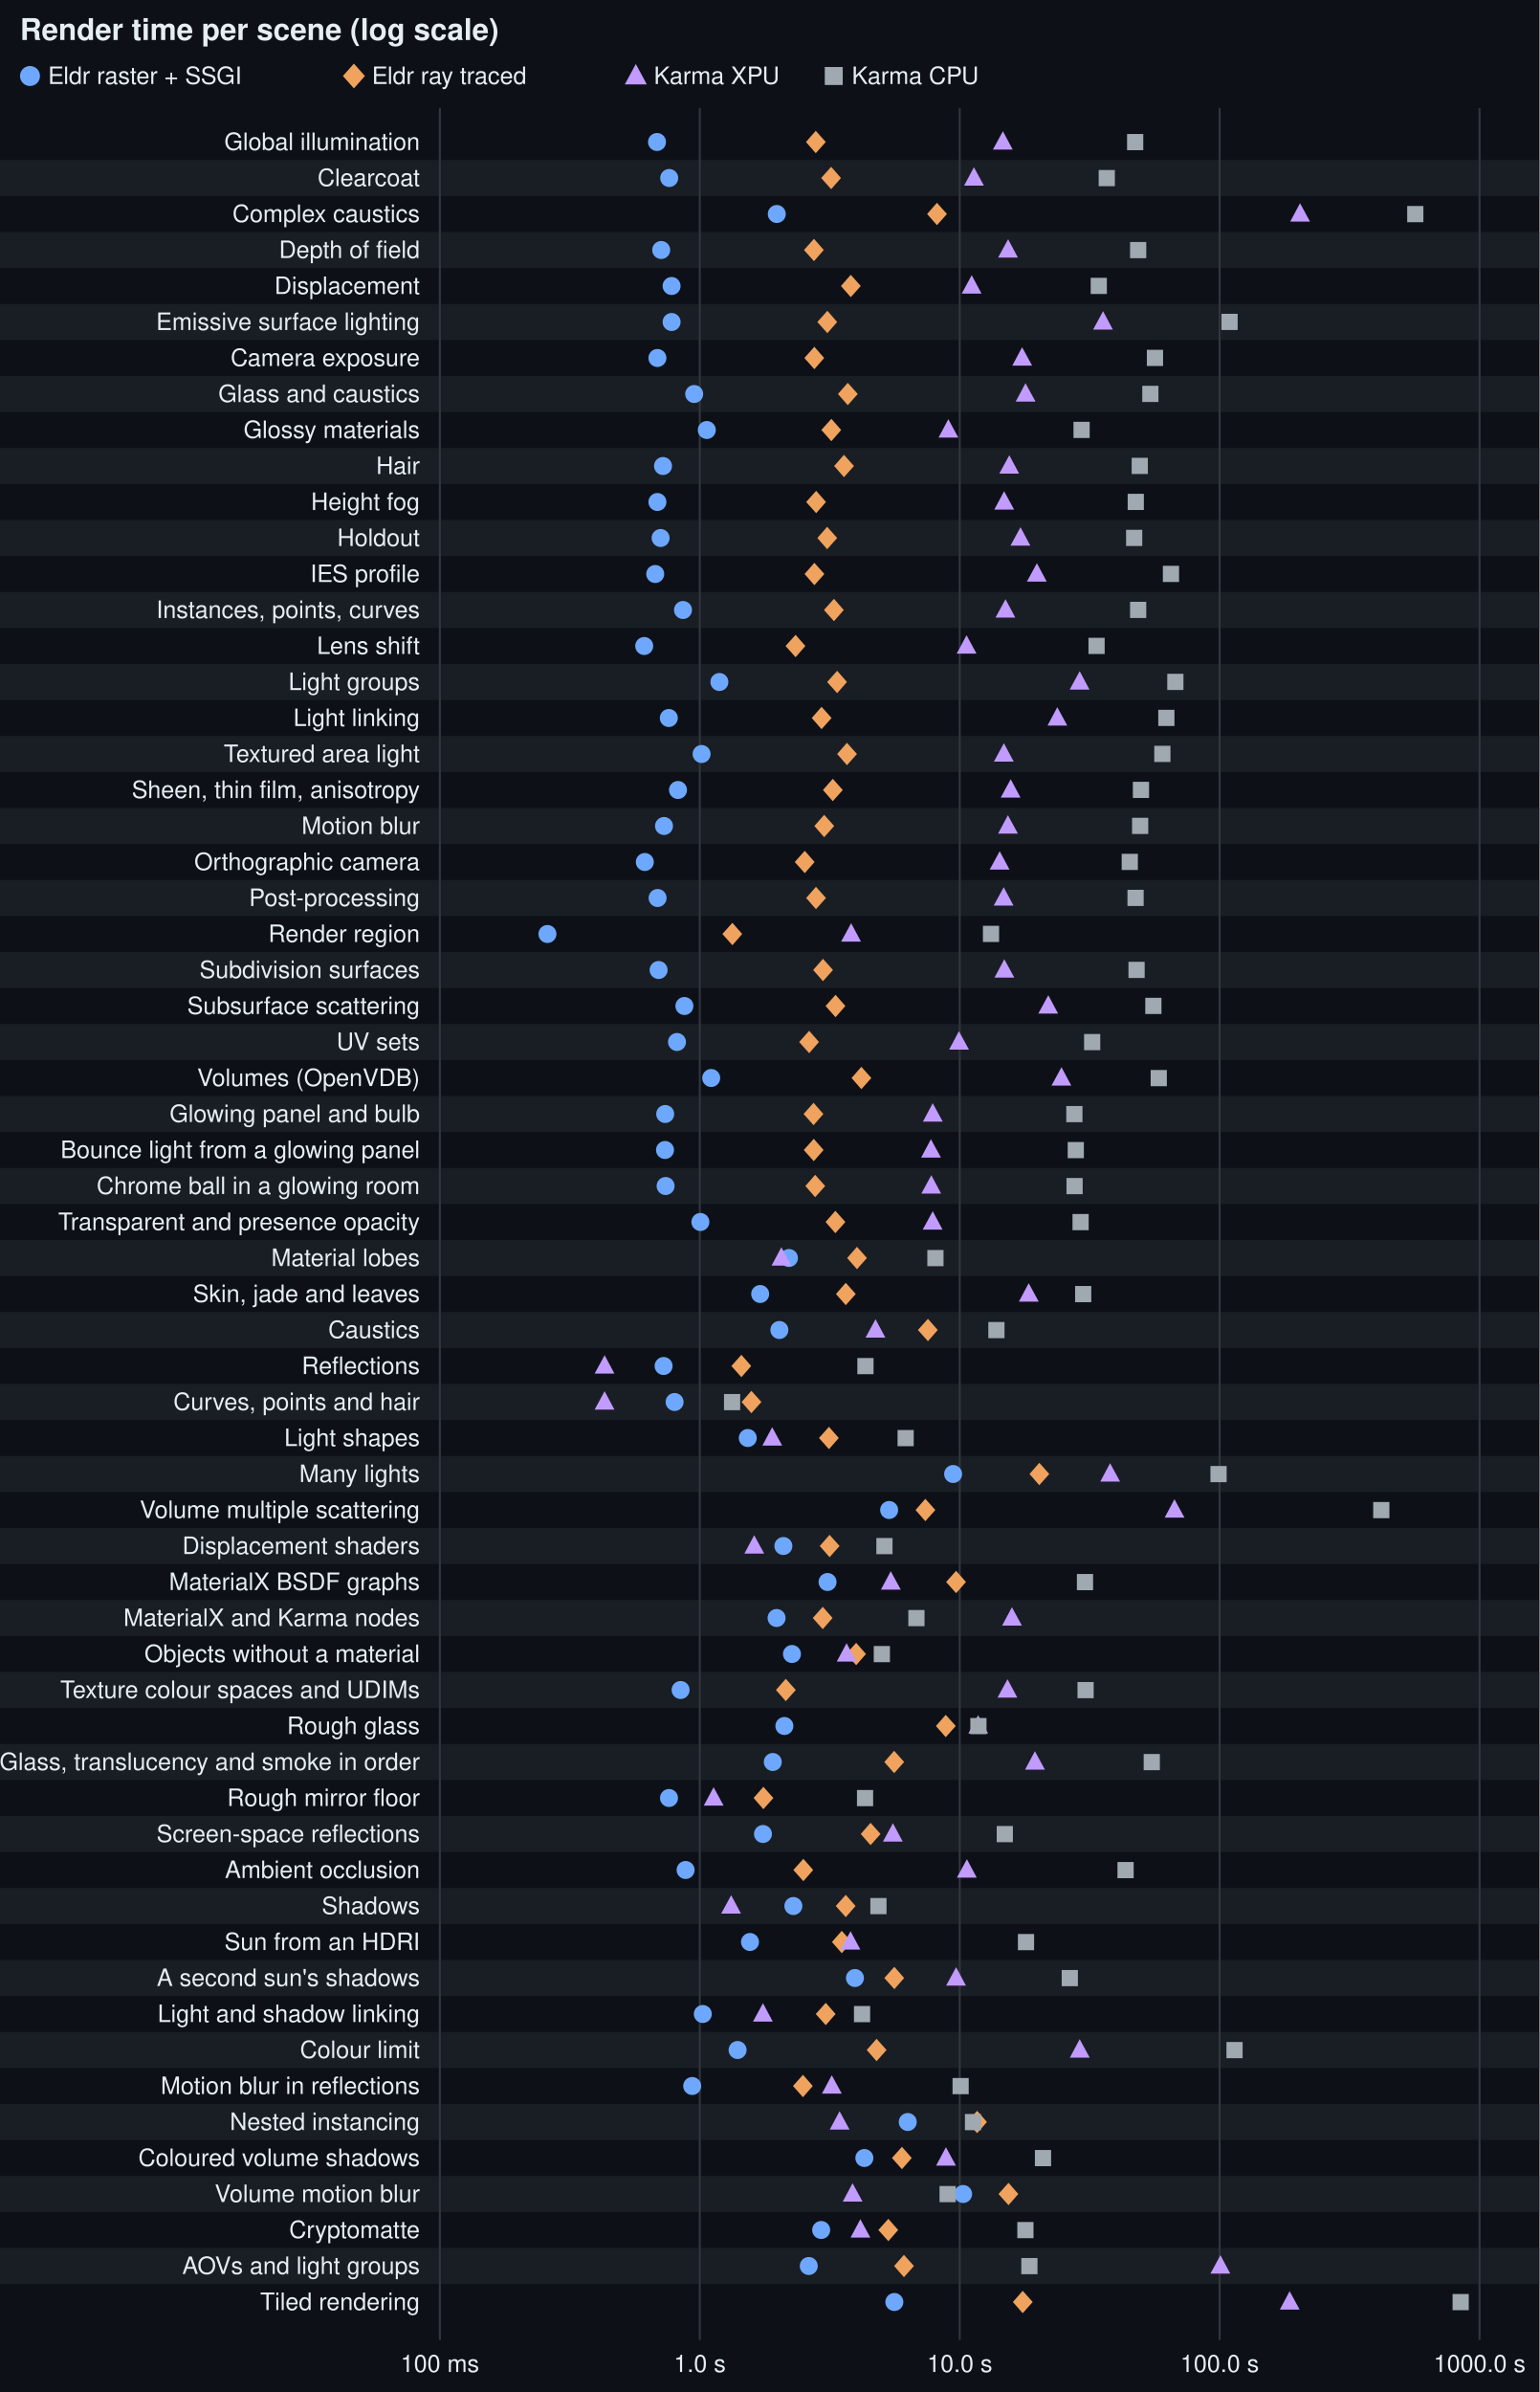
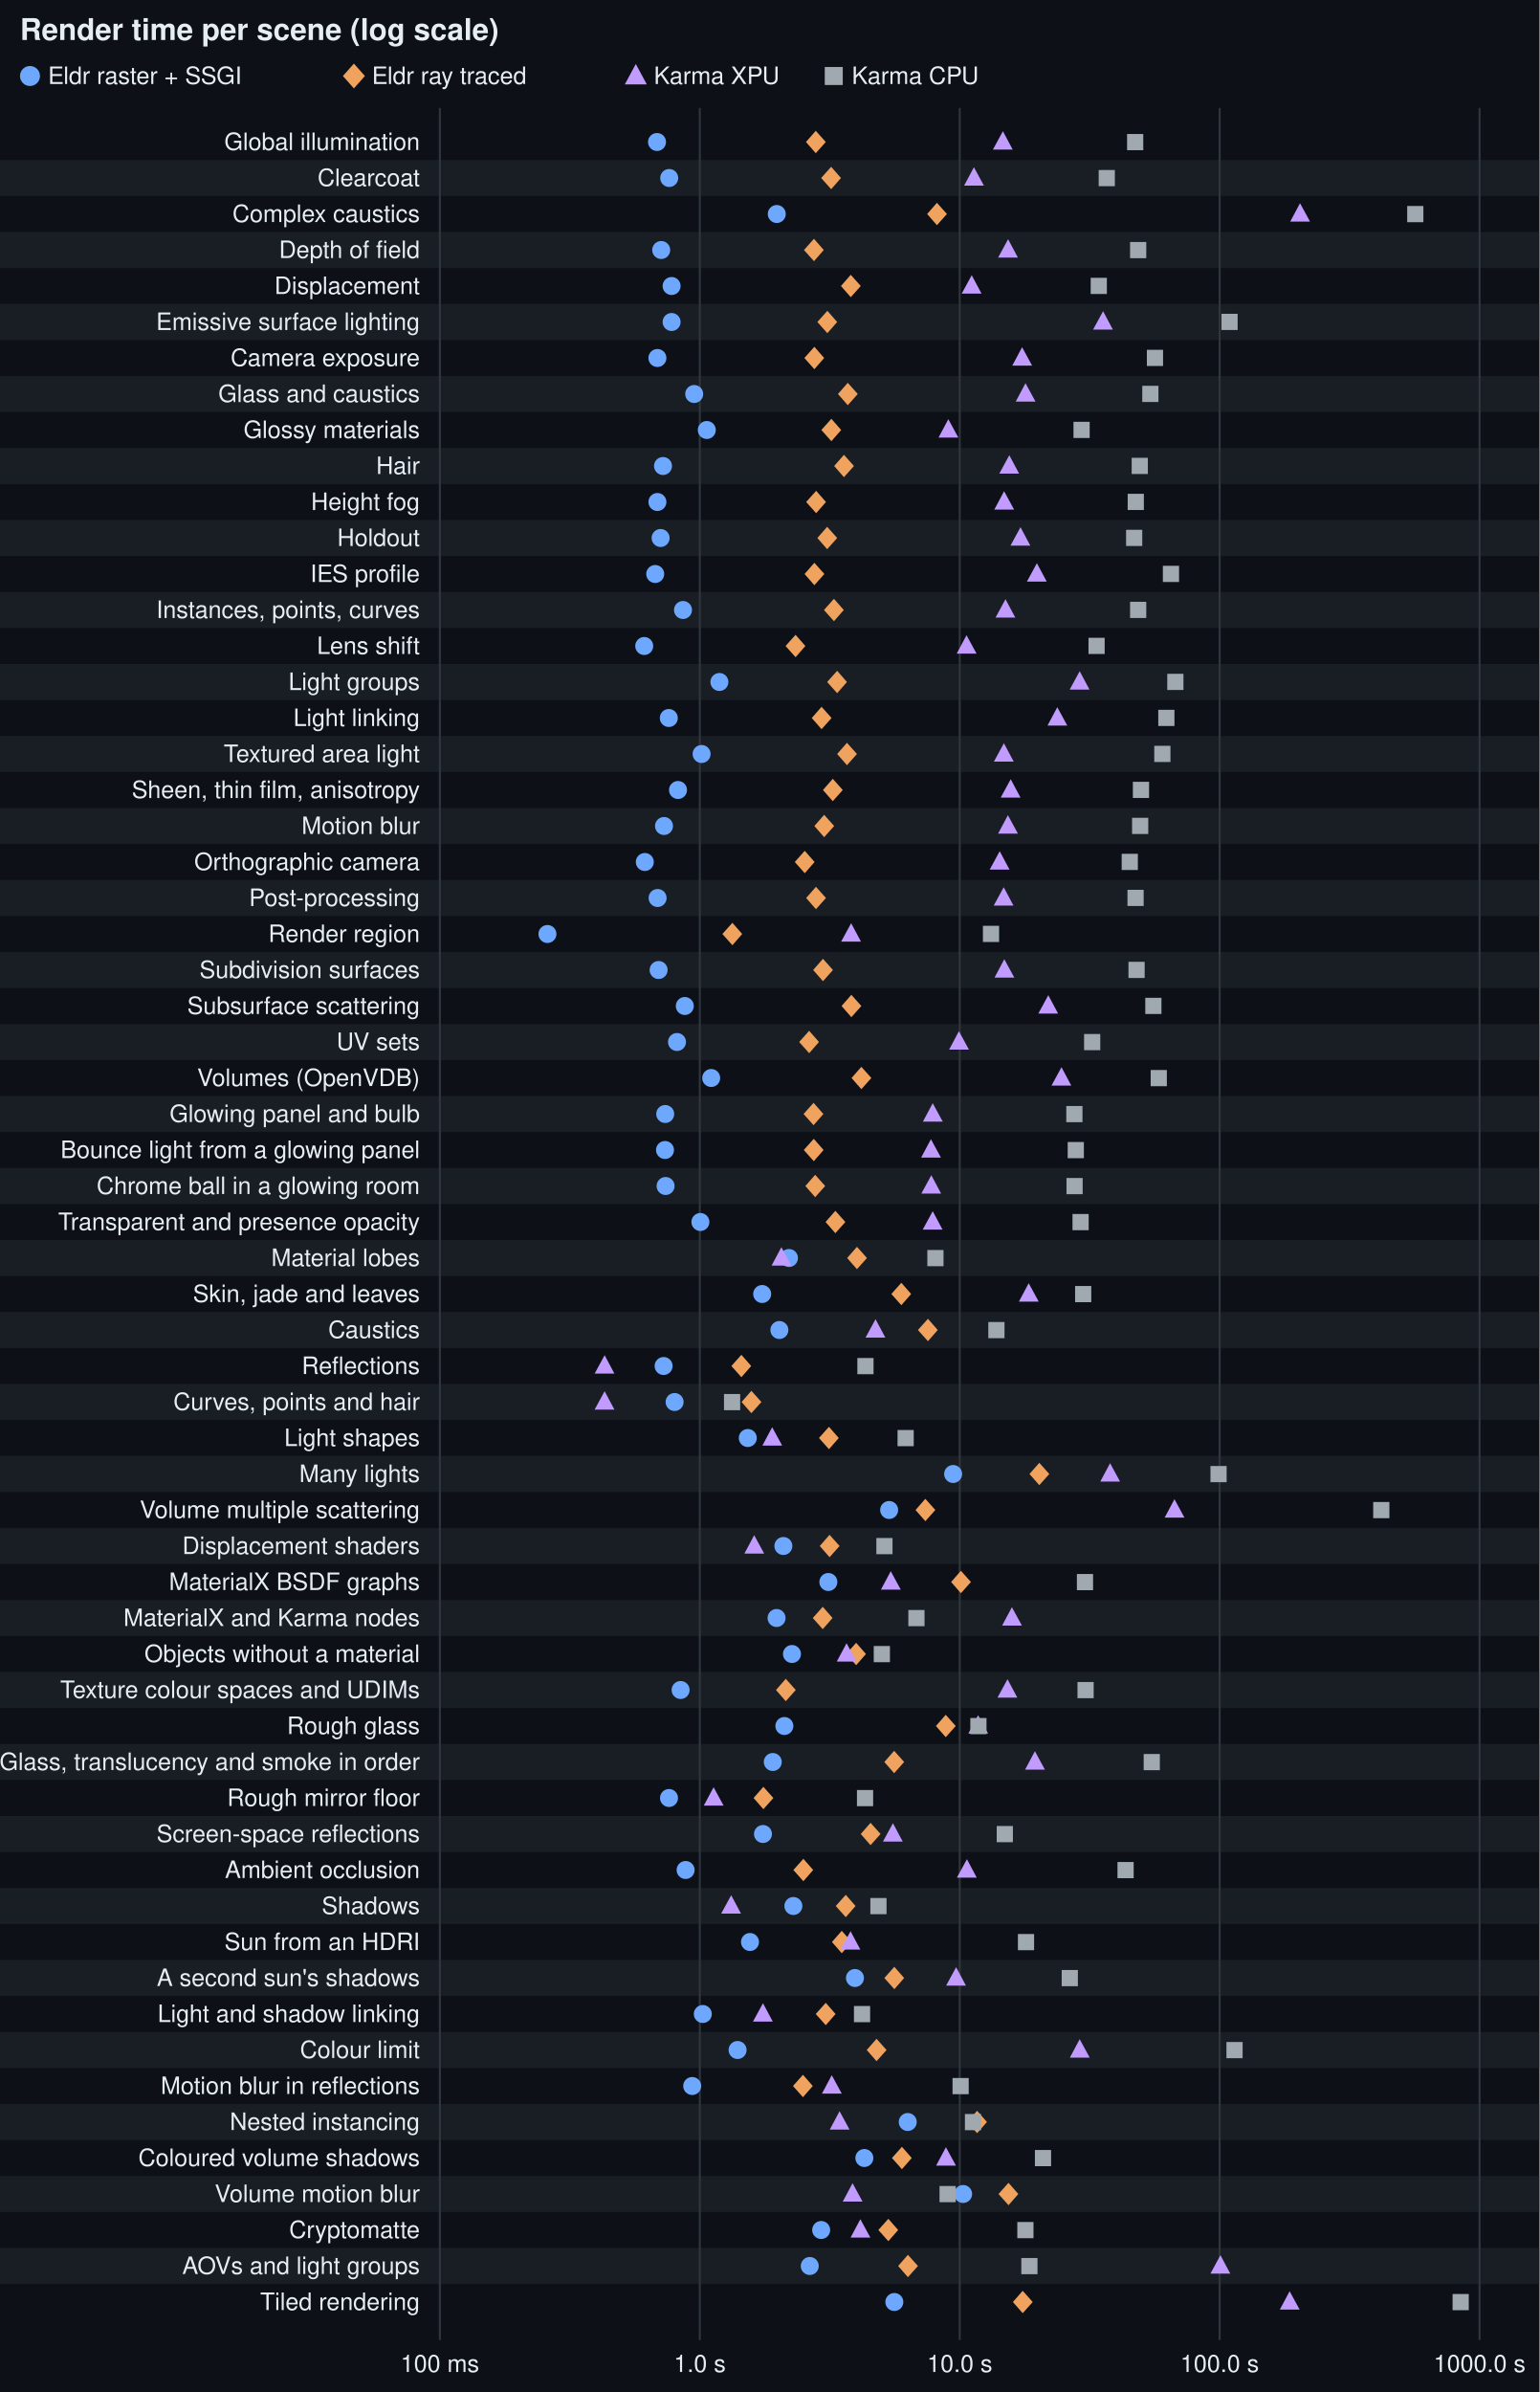
<svg xmlns="http://www.w3.org/2000/svg" width="770" height="1196" viewBox="0 0 770 1196" font-family="-apple-system,Segoe UI,Helvetica,Arial,sans-serif" font-size="12">
  <rect width="100%" height="100%" fill="#0d1117" />
  <text x="10" y="20" font-size="15" font-weight="600" fill="#e6edf3">Render time per scene (log scale)</text>
  <circle cx="15.0" cy="38.0" r="5.0" fill="#6ea8fe" />
  <text x="24" y="42" fill="#e6edf3">Eldr raster + SSGI</text>
  <polygon points="177.0,31.8 182.5,38.0 177.0,44.2 171.5,38.0" fill="#f0a35e" />
  <text x="186" y="42" fill="#e6edf3">Eldr ray traced</text>
  <polygon points="318.0,32.0 323.5,42.2 312.5,42.2" fill="#c29bff" />
  <text x="327" y="42" fill="#e6edf3">Karma XPU</text>
  <rect x="412.5" y="33.5" width="9.0" height="9.0" fill="#a0a8b0" />
  <text x="426" y="42" fill="#e6edf3">Karma CPU</text>
  <line x1="220.0" y1="54" x2="220.0" y2="1170" stroke="#30363d" />
  <text x="220.0" y="1186" text-anchor="middle" fill="#e6edf3">100 ms</text>
  <line x1="350.0" y1="54" x2="350.0" y2="1170" stroke="#30363d" />
  <text x="350.0" y="1186" text-anchor="middle" fill="#e6edf3">1.0 s</text>
  <line x1="480.0" y1="54" x2="480.0" y2="1170" stroke="#30363d" />
  <text x="480.0" y="1186" text-anchor="middle" fill="#e6edf3">10.0 s</text>
  <line x1="610.0" y1="54" x2="610.0" y2="1170" stroke="#30363d" />
  <text x="610.0" y="1186" text-anchor="middle" fill="#e6edf3">100.0 s</text>
  <line x1="740.0" y1="54" x2="740.0" y2="1170" stroke="#30363d" />
  <text x="740.0" y="1186" text-anchor="middle" fill="#e6edf3">1000.0 s</text>
  <text x="210" y="71.0" text-anchor="end" dominant-baseline="middle" fill="#e6edf3">Global illumination</text>
  <g>
    <circle cx="328.6" cy="71.0" r="4.5" fill="#6ea8fe" />
  </g>
  <g>
    <polygon points="408.0,65.4 413.0,71.0 408.0,76.6 403.1,71.0" fill="#f0a35e" />
  </g>
  <g>
    <polygon points="501.6,65.6 506.5,74.8 496.6,74.8" fill="#c29bff" />
  </g>
  <g>
    <rect x="563.7" y="67.0" width="8.1" height="8.1" fill="#a0a8b0" />
  </g>
  <rect x="0" y="80.0" width="770" height="18" fill="#30363d" opacity="0.35" />
  <text x="210" y="89.0" text-anchor="end" dominant-baseline="middle" fill="#e6edf3">Clearcoat</text>
  <g>
    <circle cx="334.7" cy="89.0" r="4.5" fill="#6ea8fe" />
  </g>
  <g>
    <polygon points="415.7,83.4 420.6,89.0 415.7,94.6 410.7,89.0" fill="#f0a35e" />
  </g>
  <g>
    <polygon points="487.1,83.6 492.1,92.8 482.2,92.8" fill="#c29bff" />
  </g>
  <g>
    <rect x="549.5" y="85.0" width="8.1" height="8.1" fill="#a0a8b0" />
  </g>
  <text x="210" y="107.0" text-anchor="end" dominant-baseline="middle" fill="#e6edf3">Complex caustics</text>
  <g>
    <circle cx="388.5" cy="107.0" r="4.5" fill="#6ea8fe" />
  </g>
  <g>
    <polygon points="468.6,101.4 473.6,107.0 468.6,112.6 463.7,107.0" fill="#f0a35e" />
  </g>
  <g>
    <polygon points="650.2,101.6 655.2,110.8 645.3,110.8" fill="#c29bff" />
  </g>
  <g>
    <rect x="703.8" y="103.0" width="8.1" height="8.1" fill="#a0a8b0" />
  </g>
  <rect x="0" y="116.0" width="770" height="18" fill="#30363d" opacity="0.35" />
  <text x="210" y="125.0" text-anchor="end" dominant-baseline="middle" fill="#e6edf3">Depth of field</text>
  <g>
    <circle cx="330.7" cy="125.0" r="4.5" fill="#6ea8fe" />
  </g>
  <g>
    <polygon points="407.1,119.4 412.0,125.0 407.1,130.6 402.1,125.0" fill="#f0a35e" />
  </g>
  <g>
    <polygon points="504.2,119.6 509.1,128.8 499.2,128.8" fill="#c29bff" />
  </g>
  <g>
    <rect x="565.2" y="121.0" width="8.1" height="8.1" fill="#a0a8b0" />
  </g>
  <text x="210" y="143.0" text-anchor="end" dominant-baseline="middle" fill="#e6edf3">Displacement</text>
  <g>
    <circle cx="335.9" cy="143.0" r="4.5" fill="#6ea8fe" />
  </g>
  <g>
    <polygon points="425.5,137.4 430.5,143.0 425.5,148.6 420.6,143.0" fill="#f0a35e" />
  </g>
  <g>
    <polygon points="486.0,137.6 490.9,146.8 481.0,146.8" fill="#c29bff" />
  </g>
  <g>
    <rect x="545.5" y="138.9" width="8.1" height="8.1" fill="#a0a8b0" />
  </g>
  <rect x="0" y="152.0" width="770" height="18" fill="#30363d" opacity="0.35" />
  <text x="210" y="161.0" text-anchor="end" dominant-baseline="middle" fill="#e6edf3">Emissive surface lighting</text>
  <g>
    <circle cx="335.9" cy="161.0" r="4.5" fill="#6ea8fe" />
  </g>
  <g>
    <polygon points="413.8,155.4 418.7,161.0 413.8,166.6 408.8,161.0" fill="#f0a35e" />
  </g>
  <g>
    <polygon points="551.7,155.6 556.6,164.8 546.7,164.8" fill="#c29bff" />
  </g>
  <g>
    <rect x="610.9" y="156.9" width="8.1" height="8.1" fill="#a0a8b0" />
  </g>
  <text x="210" y="179.0" text-anchor="end" dominant-baseline="middle" fill="#e6edf3">Camera exposure</text>
  <g>
    <circle cx="328.8" cy="179.0" r="4.5" fill="#6ea8fe" />
  </g>
  <g>
    <polygon points="407.3,173.4 412.2,179.0 407.3,184.6 402.3,179.0" fill="#f0a35e" />
  </g>
  <g>
    <polygon points="511.2,173.6 516.2,182.8 506.3,182.8" fill="#c29bff" />
  </g>
  <g>
    <rect x="573.6" y="174.9" width="8.1" height="8.1" fill="#a0a8b0" />
  </g>
  <rect x="0" y="188.0" width="770" height="18" fill="#30363d" opacity="0.35" />
  <text x="210" y="197.0" text-anchor="end" dominant-baseline="middle" fill="#e6edf3">Glass and caustics</text>
  <g>
    <circle cx="347.2" cy="197.0" r="4.5" fill="#6ea8fe" />
  </g>
  <g>
    <polygon points="424.0,191.4 429.0,197.0 424.0,202.6 419.1,197.0" fill="#f0a35e" />
  </g>
  <g>
    <polygon points="512.9,191.6 517.9,200.8 508.0,200.8" fill="#c29bff" />
  </g>
  <g>
    <rect x="571.3" y="192.9" width="8.1" height="8.1" fill="#a0a8b0" />
  </g>
  <text x="210" y="215.0" text-anchor="end" dominant-baseline="middle" fill="#e6edf3">Glossy materials</text>
  <g>
    <circle cx="353.5" cy="215.0" r="4.5" fill="#6ea8fe" />
  </g>
  <g>
    <polygon points="415.8,209.4 420.7,215.0 415.8,220.6 410.8,215.0" fill="#f0a35e" />
  </g>
  <g>
    <polygon points="474.3,209.6 479.3,218.8 469.4,218.8" fill="#c29bff" />
  </g>
  <g>
    <rect x="536.9" y="210.9" width="8.1" height="8.1" fill="#a0a8b0" />
  </g>
  <rect x="0" y="224.0" width="770" height="18" fill="#30363d" opacity="0.35" />
  <text x="210" y="233.0" text-anchor="end" dominant-baseline="middle" fill="#e6edf3">Hair</text>
  <g>
    <circle cx="331.6" cy="233.0" r="4.5" fill="#6ea8fe" />
  </g>
  <g>
    <polygon points="422.1,227.4 427.1,233.0 422.1,238.6 417.2,233.0" fill="#f0a35e" />
  </g>
  <g>
    <polygon points="504.8,227.6 509.7,236.8 499.8,236.8" fill="#c29bff" />
  </g>
  <g>
    <rect x="566.0" y="228.9" width="8.1" height="8.1" fill="#a0a8b0" />
  </g>
  <text x="210" y="251.0" text-anchor="end" dominant-baseline="middle" fill="#e6edf3">Height fog</text>
  <g>
    <circle cx="328.8" cy="251.0" r="4.5" fill="#6ea8fe" />
  </g>
  <g>
    <polygon points="408.2,245.4 413.1,251.0 408.2,256.6 403.2,251.0" fill="#f0a35e" />
  </g>
  <g>
    <polygon points="502.2,245.6 507.2,254.8 497.3,254.8" fill="#c29bff" />
  </g>
  <g>
    <rect x="564.0" y="246.9" width="8.1" height="8.1" fill="#a0a8b0" />
  </g>
  <rect x="0" y="260.0" width="770" height="18" fill="#30363d" opacity="0.35" />
  <text x="210" y="269.0" text-anchor="end" dominant-baseline="middle" fill="#e6edf3">Holdout</text>
  <g>
    <circle cx="330.4" cy="269.0" r="4.5" fill="#6ea8fe" />
  </g>
  <g>
    <polygon points="413.7,263.4 418.7,269.0 413.7,274.6 408.8,269.0" fill="#f0a35e" />
  </g>
  <g>
    <polygon points="510.4,263.6 515.3,272.8 505.4,272.8" fill="#c29bff" />
  </g>
  <g>
    <rect x="563.2" y="264.9" width="8.1" height="8.1" fill="#a0a8b0" />
  </g>
  <text x="210" y="287.0" text-anchor="end" dominant-baseline="middle" fill="#e6edf3">IES profile</text>
  <g>
    <circle cx="327.7" cy="287.0" r="4.5" fill="#6ea8fe" />
  </g>
  <g>
    <polygon points="407.3,281.4 412.3,287.0 407.3,292.6 402.4,287.0" fill="#f0a35e" />
  </g>
  <g>
    <polygon points="518.6,281.6 523.5,290.8 513.6,290.8" fill="#c29bff" />
  </g>
  <g>
    <rect x="581.6" y="282.9" width="8.1" height="8.1" fill="#a0a8b0" />
  </g>
  <rect x="0" y="296.0" width="770" height="18" fill="#30363d" opacity="0.35" />
  <text x="210" y="305.0" text-anchor="end" dominant-baseline="middle" fill="#e6edf3">Instances, points, curves</text>
  <g>
    <circle cx="341.6" cy="305.0" r="4.5" fill="#6ea8fe" />
  </g>
  <g>
    <polygon points="417.1,299.4 422.0,305.0 417.1,310.6 412.1,305.0" fill="#f0a35e" />
  </g>
  <g>
    <polygon points="502.9,299.6 507.8,308.8 497.9,308.8" fill="#c29bff" />
  </g>
  <g>
    <rect x="565.2" y="300.9" width="8.1" height="8.1" fill="#a0a8b0" />
  </g>
  <text x="210" y="323.0" text-anchor="end" dominant-baseline="middle" fill="#e6edf3">Lens shift</text>
  <g>
    <circle cx="322.2" cy="323.0" r="4.5" fill="#6ea8fe" />
  </g>
  <g>
    <polygon points="397.9,317.4 402.8,323.0 397.9,328.6 392.9,323.0" fill="#f0a35e" />
  </g>
  <g>
    <polygon points="483.4,317.6 488.4,326.8 478.5,326.8" fill="#c29bff" />
  </g>
  <g>
    <rect x="544.4" y="318.9" width="8.1" height="8.1" fill="#a0a8b0" />
  </g>
  <rect x="0" y="332.0" width="770" height="18" fill="#30363d" opacity="0.35" />
  <text x="210" y="341.0" text-anchor="end" dominant-baseline="middle" fill="#e6edf3">Light groups</text>
  <g>
    <circle cx="359.8" cy="341.0" r="4.5" fill="#6ea8fe" />
  </g>
  <g>
    <polygon points="418.7,335.4 423.6,341.0 418.7,346.6 413.7,341.0" fill="#f0a35e" />
  </g>
  <g>
    <polygon points="540.0,335.6 544.9,344.8 535.0,344.8" fill="#c29bff" />
  </g>
  <g>
    <rect x="583.8" y="336.9" width="8.1" height="8.1" fill="#a0a8b0" />
  </g>
  <text x="210" y="359.0" text-anchor="end" dominant-baseline="middle" fill="#e6edf3">Light linking</text>
  <g>
    <circle cx="334.5" cy="359.0" r="4.5" fill="#6ea8fe" />
  </g>
  <g>
    <polygon points="410.9,353.4 415.9,359.0 410.9,364.6 406.0,359.0" fill="#f0a35e" />
  </g>
  <g>
    <polygon points="528.8,353.6 533.8,362.8 523.9,362.8" fill="#c29bff" />
  </g>
  <g>
    <rect x="579.3" y="354.9" width="8.1" height="8.1" fill="#a0a8b0" />
  </g>
  <rect x="0" y="368.0" width="770" height="18" fill="#30363d" opacity="0.35" />
  <text x="210" y="377.0" text-anchor="end" dominant-baseline="middle" fill="#e6edf3">Textured area light</text>
  <g>
    <circle cx="350.9" cy="377.0" r="4.5" fill="#6ea8fe" />
  </g>
  <g>
    <polygon points="423.6,371.4 428.6,377.0 423.6,382.6 418.7,377.0" fill="#f0a35e" />
  </g>
  <g>
    <polygon points="502.1,371.6 507.0,380.8 497.1,380.8" fill="#c29bff" />
  </g>
  <g>
    <rect x="577.3" y="372.9" width="8.1" height="8.1" fill="#a0a8b0" />
  </g>
  <text x="210" y="395.0" text-anchor="end" dominant-baseline="middle" fill="#e6edf3">Sheen, thin film, anisotropy</text>
  <g>
    <circle cx="339.1" cy="395.0" r="4.5" fill="#6ea8fe" />
  </g>
  <g>
    <polygon points="416.5,389.4 421.5,395.0 416.5,400.6 411.6,395.0" fill="#f0a35e" />
  </g>
  <g>
    <polygon points="505.5,389.6 510.4,398.8 500.5,398.8" fill="#c29bff" />
  </g>
  <g>
    <rect x="566.6" y="390.9" width="8.1" height="8.1" fill="#a0a8b0" />
  </g>
  <rect x="0" y="404.0" width="770" height="18" fill="#30363d" opacity="0.35" />
  <text x="210" y="413.0" text-anchor="end" dominant-baseline="middle" fill="#e6edf3">Motion blur</text>
  <g>
    <circle cx="332.1" cy="413.0" r="4.5" fill="#6ea8fe" />
  </g>
  <g>
    <polygon points="412.2,407.4 417.2,413.0 412.2,418.6 407.3,413.0" fill="#f0a35e" />
  </g>
  <g>
    <polygon points="504.1,407.6 509.1,416.8 499.2,416.8" fill="#c29bff" />
  </g>
  <g>
    <rect x="566.2" y="408.9" width="8.1" height="8.1" fill="#a0a8b0" />
  </g>
  <text x="210" y="431.0" text-anchor="end" dominant-baseline="middle" fill="#e6edf3">Orthographic camera</text>
  <g>
    <circle cx="322.5" cy="431.0" r="4.5" fill="#6ea8fe" />
  </g>
  <g>
    <polygon points="402.5,425.4 407.4,431.0 402.5,436.6 397.5,431.0" fill="#f0a35e" />
  </g>
  <g>
    <polygon points="500.0,425.6 504.9,434.8 495.0,434.8" fill="#c29bff" />
  </g>
  <g>
    <rect x="561.0" y="426.9" width="8.1" height="8.1" fill="#a0a8b0" />
  </g>
  <rect x="0" y="440.0" width="770" height="18" fill="#30363d" opacity="0.35" />
  <text x="210" y="449.0" text-anchor="end" dominant-baseline="middle" fill="#e6edf3">Post-processing</text>
  <g>
    <circle cx="328.9" cy="449.0" r="4.5" fill="#6ea8fe" />
  </g>
  <g>
    <polygon points="408.1,443.4 413.1,449.0 408.1,454.6 403.2,449.0" fill="#f0a35e" />
  </g>
  <g>
    <polygon points="502.0,443.6 506.9,452.8 497.0,452.8" fill="#c29bff" />
  </g>
  <g>
    <rect x="563.9" y="444.9" width="8.1" height="8.1" fill="#a0a8b0" />
  </g>
  <text x="210" y="467.0" text-anchor="end" dominant-baseline="middle" fill="#e6edf3">Render region</text>
  <g>
    <circle cx="273.8" cy="467.0" r="4.5" fill="#6ea8fe" />
  </g>
  <g>
    <polygon points="366.3,461.4 371.2,467.0 366.3,472.6 361.3,467.0" fill="#f0a35e" />
  </g>
  <g>
    <polygon points="425.7,461.6 430.6,470.8 420.7,470.8" fill="#c29bff" />
  </g>
  <g>
    <rect x="491.6" y="462.9" width="8.1" height="8.1" fill="#a0a8b0" />
  </g>
  <rect x="0" y="476.0" width="770" height="18" fill="#30363d" opacity="0.35" />
  <text x="210" y="485.0" text-anchor="end" dominant-baseline="middle" fill="#e6edf3">Subdivision surfaces</text>
  <g>
    <circle cx="329.4" cy="485.0" r="4.5" fill="#6ea8fe" />
  </g>
  <g>
    <polygon points="411.6,479.4 416.6,485.0 411.6,490.6 406.7,485.0" fill="#f0a35e" />
  </g>
  <g>
    <polygon points="502.3,479.6 507.3,488.8 497.4,488.8" fill="#c29bff" />
  </g>
  <g>
    <rect x="564.4" y="480.9" width="8.1" height="8.1" fill="#a0a8b0" />
  </g>
  <text x="210" y="503.0" text-anchor="end" dominant-baseline="middle" fill="#e6edf3">Subsurface scattering</text>
  <g>
-     <circle cx="342.3" cy="503.0" r="4.5" fill="#6ea8fe" />
-   </g>
-   <g>
-     <polygon points="417.9,497.4 422.8,503.0 417.9,508.6 412.9,503.0" fill="#f0a35e" />
+     <circle cx="342.5" cy="503.0" r="4.5" fill="#6ea8fe" />
+   </g>
+   <g>
+     <polygon points="425.8,497.4 430.8,503.0 425.8,508.6 420.9,503.0" fill="#f0a35e" />
  </g>
  <g>
    <polygon points="524.3,497.6 529.2,506.8 519.3,506.8" fill="#c29bff" />
  </g>
  <g>
    <rect x="572.8" y="498.9" width="8.1" height="8.1" fill="#a0a8b0" />
  </g>
  <rect x="0" y="512.0" width="770" height="18" fill="#30363d" opacity="0.35" />
  <text x="210" y="521.0" text-anchor="end" dominant-baseline="middle" fill="#e6edf3">UV sets</text>
  <g>
    <circle cx="338.6" cy="521.0" r="4.5" fill="#6ea8fe" />
  </g>
  <g>
    <polygon points="404.7,515.4 409.6,521.0 404.7,526.6 399.7,521.0" fill="#f0a35e" />
  </g>
  <g>
    <polygon points="479.6,515.6 484.6,524.8 474.7,524.8" fill="#c29bff" />
  </g>
  <g>
    <rect x="542.2" y="517.0" width="8.1" height="8.1" fill="#a0a8b0" />
  </g>
  <text x="210" y="539.0" text-anchor="end" dominant-baseline="middle" fill="#e6edf3">Volumes (OpenVDB)</text>
  <g>
    <circle cx="355.7" cy="539.0" r="4.5" fill="#6ea8fe" />
  </g>
  <g>
    <polygon points="430.8,533.4 435.8,539.0 430.8,544.6 425.9,539.0" fill="#f0a35e" />
  </g>
  <g>
    <polygon points="530.9,533.6 535.8,542.8 525.9,542.8" fill="#c29bff" />
  </g>
  <g>
    <rect x="575.5" y="535.0" width="8.1" height="8.1" fill="#a0a8b0" />
  </g>
  <rect x="0" y="548.0" width="770" height="18" fill="#30363d" opacity="0.35" />
  <text x="210" y="557.0" text-anchor="end" dominant-baseline="middle" fill="#e6edf3">Glowing panel and bulb</text>
  <g>
    <circle cx="332.7" cy="557.0" r="4.5" fill="#6ea8fe" />
  </g>
  <g>
    <polygon points="406.9,551.4 411.8,557.0 406.9,562.6 401.9,557.0" fill="#f0a35e" />
  </g>
  <g>
    <polygon points="466.5,551.6 471.5,560.8 461.6,560.8" fill="#c29bff" />
  </g>
  <g>
    <rect x="533.3" y="553.0" width="8.1" height="8.1" fill="#a0a8b0" />
  </g>
  <text x="210" y="575.0" text-anchor="end" dominant-baseline="middle" fill="#e6edf3">Bounce light from a glowing panel</text>
  <g>
    <circle cx="332.6" cy="575.0" r="4.5" fill="#6ea8fe" />
  </g>
  <g>
    <polygon points="407.0,569.4 411.9,575.0 407.0,580.6 402.0,575.0" fill="#f0a35e" />
  </g>
  <g>
    <polygon points="465.6,569.6 470.6,578.8 460.7,578.8" fill="#c29bff" />
  </g>
  <g>
    <rect x="534.0" y="571.0" width="8.1" height="8.1" fill="#a0a8b0" />
  </g>
  <rect x="0" y="584.0" width="770" height="18" fill="#30363d" opacity="0.35" />
  <text x="210" y="593.0" text-anchor="end" dominant-baseline="middle" fill="#e6edf3">Chrome ball in a glowing room</text>
  <g>
    <circle cx="332.9" cy="593.0" r="4.5" fill="#6ea8fe" />
  </g>
  <g>
    <polygon points="407.7,587.4 412.7,593.0 407.7,598.6 402.8,593.0" fill="#f0a35e" />
  </g>
  <g>
    <polygon points="465.8,587.6 470.7,596.8 460.8,596.8" fill="#c29bff" />
  </g>
  <g>
    <rect x="533.4" y="589.0" width="8.1" height="8.1" fill="#a0a8b0" />
  </g>
  <text x="210" y="611.0" text-anchor="end" dominant-baseline="middle" fill="#e6edf3">Transparent and presence opacity</text>
  <g>
    <circle cx="350.3" cy="611.0" r="4.5" fill="#6ea8fe" />
  </g>
  <g>
    <polygon points="417.8,605.4 422.8,611.0 417.8,616.6 412.9,611.0" fill="#f0a35e" />
  </g>
  <g>
    <polygon points="466.5,605.6 471.4,614.8 461.5,614.8" fill="#c29bff" />
  </g>
  <g>
    <rect x="536.4" y="607.0" width="8.1" height="8.1" fill="#a0a8b0" />
  </g>
  <rect x="0" y="620.0" width="770" height="18" fill="#30363d" opacity="0.35" />
  <text x="210" y="629.0" text-anchor="end" dominant-baseline="middle" fill="#e6edf3">Material lobes</text>
  <g>
    <circle cx="394.6" cy="629.0" r="4.5" fill="#6ea8fe" />
  </g>
  <g>
    <polygon points="428.6,623.4 433.6,629.0 428.6,634.6 423.7,629.0" fill="#f0a35e" />
  </g>
  <g>
    <polygon points="390.8,623.6 395.8,632.8 385.9,632.8" fill="#c29bff" />
  </g>
  <g>
    <rect x="463.8" y="625.0" width="8.1" height="8.1" fill="#a0a8b0" />
  </g>
  <text x="210" y="647.0" text-anchor="end" dominant-baseline="middle" fill="#e6edf3">Skin, jade and leaves</text>
  <g>
-     <circle cx="380.2" cy="647.0" r="4.5" fill="#6ea8fe" />
-   </g>
-   <g>
-     <polygon points="423.0,641.4 428.0,647.0 423.0,652.6 418.1,647.0" fill="#f0a35e" />
+     <circle cx="381.2" cy="647.0" r="4.5" fill="#6ea8fe" />
+   </g>
+   <g>
+     <polygon points="450.8,641.4 455.7,647.0 450.8,652.6 445.8,647.0" fill="#f0a35e" />
  </g>
  <g>
    <polygon points="514.5,641.6 519.5,650.8 509.6,650.8" fill="#c29bff" />
  </g>
  <g>
    <rect x="537.7" y="643.0" width="8.1" height="8.1" fill="#a0a8b0" />
  </g>
  <rect x="0" y="656.0" width="770" height="18" fill="#30363d" opacity="0.35" />
  <text x="210" y="665.0" text-anchor="end" dominant-baseline="middle" fill="#e6edf3">Caustics</text>
  <g>
    <circle cx="389.8" cy="665.0" r="4.5" fill="#6ea8fe" />
  </g>
  <g>
    <polygon points="464.1,659.4 469.0,665.0 464.1,670.6 459.1,665.0" fill="#f0a35e" />
  </g>
  <g>
    <polygon points="437.9,659.6 442.8,668.8 432.9,668.8" fill="#c29bff" />
  </g>
  <g>
    <rect x="494.3" y="661.0" width="8.1" height="8.1" fill="#a0a8b0" />
  </g>
  <text x="210" y="683.0" text-anchor="end" dominant-baseline="middle" fill="#e6edf3">Reflections</text>
  <g>
    <circle cx="331.9" cy="683.0" r="4.5" fill="#6ea8fe" />
  </g>
  <g>
    <polygon points="370.8,677.4 375.7,683.0 370.8,688.6 365.8,683.0" fill="#f0a35e" />
  </g>
  <g>
    <polygon points="302.4,677.6 307.3,686.8 297.4,686.8" fill="#c29bff" />
  </g>
  <g>
    <rect x="428.8" y="679.0" width="8.1" height="8.1" fill="#a0a8b0" />
  </g>
  <rect x="0" y="692.0" width="770" height="18" fill="#30363d" opacity="0.35" />
  <text x="210" y="701.0" text-anchor="end" dominant-baseline="middle" fill="#e6edf3">Curves, points and hair</text>
  <g>
    <circle cx="337.4" cy="701.0" r="4.5" fill="#6ea8fe" />
  </g>
  <g>
    <polygon points="375.8,695.4 380.8,701.0 375.8,706.6 370.9,701.0" fill="#f0a35e" />
  </g>
  <g>
    <polygon points="302.4,695.6 307.3,704.8 297.4,704.8" fill="#c29bff" />
  </g>
  <g>
    <rect x="362.1" y="697.0" width="8.1" height="8.1" fill="#a0a8b0" />
  </g>
  <text x="210" y="719.0" text-anchor="end" dominant-baseline="middle" fill="#e6edf3">Light shapes</text>
  <g>
    <circle cx="374.0" cy="719.0" r="4.5" fill="#6ea8fe" />
  </g>
  <g>
    <polygon points="414.6,713.4 419.5,719.0 414.6,724.6 409.6,719.0" fill="#f0a35e" />
  </g>
  <g>
    <polygon points="386.2,713.6 391.2,722.8 381.3,722.8" fill="#c29bff" />
  </g>
  <g>
    <rect x="448.9" y="715.0" width="8.1" height="8.1" fill="#a0a8b0" />
  </g>
  <rect x="0" y="728.0" width="770" height="18" fill="#30363d" opacity="0.35" />
  <text x="210" y="737.0" text-anchor="end" dominant-baseline="middle" fill="#e6edf3">Many lights</text>
  <g>
    <circle cx="476.7" cy="737.0" r="4.5" fill="#6ea8fe" />
  </g>
  <g>
    <polygon points="519.8,731.4 524.8,737.0 519.8,742.6 514.9,737.0" fill="#f0a35e" />
  </g>
  <g>
    <polygon points="555.2,731.6 560.2,740.8 550.3,740.8" fill="#c29bff" />
  </g>
  <g>
    <rect x="605.4" y="733.0" width="8.1" height="8.1" fill="#a0a8b0" />
  </g>
  <text x="210" y="755.0" text-anchor="end" dominant-baseline="middle" fill="#e6edf3">Volume multiple scattering</text>
  <g>
    <circle cx="444.7" cy="755.0" r="4.5" fill="#6ea8fe" />
  </g>
  <g>
    <polygon points="462.8,749.4 467.8,755.0 462.8,760.6 457.9,755.0" fill="#f0a35e" />
  </g>
  <g>
    <polygon points="587.4,749.6 592.4,758.8 582.5,758.8" fill="#c29bff" />
  </g>
  <g>
    <rect x="686.8" y="751.0" width="8.1" height="8.1" fill="#a0a8b0" />
  </g>
  <rect x="0" y="764.0" width="770" height="18" fill="#30363d" opacity="0.35" />
  <text x="210" y="773.0" text-anchor="end" dominant-baseline="middle" fill="#e6edf3">Displacement shaders</text>
  <g>
    <circle cx="391.8" cy="773.0" r="4.5" fill="#6ea8fe" />
  </g>
  <g>
    <polygon points="414.9,767.4 419.9,773.0 414.9,778.6 410.0,773.0" fill="#f0a35e" />
  </g>
  <g>
    <polygon points="377.2,767.6 382.2,776.8 372.3,776.8" fill="#c29bff" />
  </g>
  <g>
    <rect x="438.3" y="769.0" width="8.1" height="8.1" fill="#a0a8b0" />
  </g>
  <text x="210" y="791.0" text-anchor="end" dominant-baseline="middle" fill="#e6edf3">MaterialX BSDF graphs</text>
  <g>
-     <circle cx="413.9" cy="791.0" r="4.5" fill="#6ea8fe" />
-   </g>
-   <g>
-     <polygon points="478.2,785.4 483.1,791.0 478.2,796.6 473.2,791.0" fill="#f0a35e" />
+     <circle cx="414.3" cy="791.0" r="4.5" fill="#6ea8fe" />
+   </g>
+   <g>
+     <polygon points="480.6,785.4 485.6,791.0 480.6,796.6 475.7,791.0" fill="#f0a35e" />
  </g>
  <g>
    <polygon points="445.5,785.6 450.5,794.8 440.6,794.8" fill="#c29bff" />
  </g>
  <g>
    <rect x="538.6" y="787.0" width="8.1" height="8.1" fill="#a0a8b0" />
  </g>
  <rect x="0" y="800.0" width="770" height="18" fill="#30363d" opacity="0.35" />
  <text x="210" y="809.0" text-anchor="end" dominant-baseline="middle" fill="#e6edf3">MaterialX and Karma nodes</text>
  <g>
    <circle cx="388.4" cy="809.0" r="4.5" fill="#6ea8fe" />
  </g>
  <g>
    <polygon points="411.5,803.4 416.4,809.0 411.5,814.6 406.5,809.0" fill="#f0a35e" />
  </g>
  <g>
    <polygon points="506.1,803.6 511.1,812.8 501.2,812.8" fill="#c29bff" />
  </g>
  <g>
    <rect x="454.3" y="805.0" width="8.1" height="8.1" fill="#a0a8b0" />
  </g>
  <text x="210" y="827.0" text-anchor="end" dominant-baseline="middle" fill="#e6edf3">Objects without a material</text>
  <g>
    <circle cx="396.1" cy="827.0" r="4.5" fill="#6ea8fe" />
  </g>
  <g>
    <polygon points="428.2,821.4 433.1,827.0 428.2,832.6 423.2,827.0" fill="#f0a35e" />
  </g>
  <g>
    <polygon points="423.4,821.6 428.4,830.8 418.5,830.8" fill="#c29bff" />
  </g>
  <g>
    <rect x="437.0" y="823.0" width="8.1" height="8.1" fill="#a0a8b0" />
  </g>
  <rect x="0" y="836.0" width="770" height="18" fill="#30363d" opacity="0.35" />
  <text x="210" y="845.0" text-anchor="end" dominant-baseline="middle" fill="#e6edf3">Texture colour spaces and UDIMs</text>
  <g>
    <circle cx="340.4" cy="845.0" r="4.5" fill="#6ea8fe" />
  </g>
  <g>
    <polygon points="393.0,839.4 398.0,845.0 393.0,850.6 388.1,845.0" fill="#f0a35e" />
  </g>
  <g>
    <polygon points="503.9,839.6 508.8,848.8 498.9,848.8" fill="#c29bff" />
  </g>
  <g>
    <rect x="538.9" y="841.0" width="8.1" height="8.1" fill="#a0a8b0" />
  </g>
  <text x="210" y="863.0" text-anchor="end" dominant-baseline="middle" fill="#e6edf3">Rough glass</text>
  <g>
    <circle cx="392.3" cy="863.0" r="4.5" fill="#6ea8fe" />
  </g>
  <g>
    <polygon points="473.0,857.4 478.0,863.0 473.0,868.6 468.1,863.0" fill="#f0a35e" />
  </g>
  <g>
    <polygon points="489.2,857.6 494.2,866.8 484.3,866.8" fill="#c29bff" />
  </g>
  <g>
    <rect x="485.3" y="859.0" width="8.1" height="8.1" fill="#a0a8b0" />
  </g>
  <rect x="0" y="872.0" width="770" height="18" fill="#30363d" opacity="0.35" />
  <text x="210" y="881.0" text-anchor="end" dominant-baseline="middle" fill="#e6edf3">Glass, translucency and smoke in order</text>
  <g>
    <circle cx="386.5" cy="881.0" r="4.5" fill="#6ea8fe" />
  </g>
  <g>
    <polygon points="447.2,875.4 452.2,881.0 447.2,886.6 442.3,881.0" fill="#f0a35e" />
  </g>
  <g>
    <polygon points="517.6,875.6 522.6,884.8 512.7,884.8" fill="#c29bff" />
  </g>
  <g>
    <rect x="572.0" y="877.0" width="8.1" height="8.1" fill="#a0a8b0" />
  </g>
  <text x="210" y="899.0" text-anchor="end" dominant-baseline="middle" fill="#e6edf3">Rough mirror floor</text>
  <g>
    <circle cx="334.6" cy="899.0" r="4.5" fill="#6ea8fe" />
  </g>
  <g>
    <polygon points="381.8,893.4 386.8,899.0 381.8,904.6 376.9,899.0" fill="#f0a35e" />
  </g>
  <g>
    <polygon points="356.9,893.6 361.9,902.8 352.0,902.8" fill="#c29bff" />
  </g>
  <g>
    <rect x="428.6" y="895.0" width="8.1" height="8.1" fill="#a0a8b0" />
  </g>
  <rect x="0" y="908.0" width="770" height="18" fill="#30363d" opacity="0.35" />
  <text x="210" y="917.0" text-anchor="end" dominant-baseline="middle" fill="#e6edf3">Screen-space reflections</text>
  <g>
    <circle cx="381.6" cy="917.0" r="4.5" fill="#6ea8fe" />
  </g>
  <g>
    <polygon points="435.4,911.4 440.4,917.0 435.4,922.6 430.5,917.0" fill="#f0a35e" />
  </g>
  <g>
    <polygon points="446.6,911.6 451.5,920.8 441.6,920.8" fill="#c29bff" />
  </g>
  <g>
    <rect x="498.5" y="913.0" width="8.1" height="8.1" fill="#a0a8b0" />
  </g>
  <text x="210" y="935.0" text-anchor="end" dominant-baseline="middle" fill="#e6edf3">Ambient occlusion</text>
  <g>
    <circle cx="342.9" cy="935.0" r="4.5" fill="#6ea8fe" />
  </g>
  <g>
    <polygon points="401.8,929.4 406.7,935.0 401.8,940.6 396.8,935.0" fill="#f0a35e" />
  </g>
  <g>
    <polygon points="483.6,929.6 488.5,938.8 478.6,938.8" fill="#c29bff" />
  </g>
  <g>
    <rect x="558.9" y="931.0" width="8.1" height="8.1" fill="#a0a8b0" />
  </g>
  <rect x="0" y="944.0" width="770" height="18" fill="#30363d" opacity="0.35" />
  <text x="210" y="953.0" text-anchor="end" dominant-baseline="middle" fill="#e6edf3">Shadows</text>
  <g>
    <circle cx="396.8" cy="953.0" r="4.5" fill="#6ea8fe" />
  </g>
  <g>
    <polygon points="423.0,947.4 427.9,953.0 423.0,958.6 418.0,953.0" fill="#f0a35e" />
  </g>
  <g>
    <polygon points="365.7,947.6 370.6,956.8 360.7,956.8" fill="#c29bff" />
  </g>
  <g>
    <rect x="435.3" y="949.0" width="8.1" height="8.1" fill="#a0a8b0" />
  </g>
  <text x="210" y="971.0" text-anchor="end" dominant-baseline="middle" fill="#e6edf3">Sun from an HDRI</text>
  <g>
    <circle cx="375.1" cy="971.0" r="4.5" fill="#6ea8fe" />
  </g>
  <g>
    <polygon points="421.0,965.4 426.0,971.0 421.0,976.6 416.1,971.0" fill="#f0a35e" />
  </g>
  <g>
    <polygon points="425.4,965.6 430.3,974.8 420.4,974.8" fill="#c29bff" />
  </g>
  <g>
    <rect x="509.1" y="967.0" width="8.1" height="8.1" fill="#a0a8b0" />
  </g>
  <rect x="0" y="980.0" width="770" height="18" fill="#30363d" opacity="0.35" />
  <text x="210" y="989.0" text-anchor="end" dominant-baseline="middle" fill="#e6edf3">A second sun's shadows</text>
  <g>
    <circle cx="427.6" cy="989.0" r="4.5" fill="#6ea8fe" />
  </g>
  <g>
    <polygon points="447.3,983.4 452.2,989.0 447.3,994.6 442.3,989.0" fill="#f0a35e" />
  </g>
  <g>
    <polygon points="478.2,983.6 483.1,992.8 473.2,992.8" fill="#c29bff" />
  </g>
  <g>
    <rect x="531.0" y="985.0" width="8.1" height="8.1" fill="#a0a8b0" />
  </g>
  <text x="210" y="1007.0" text-anchor="end" dominant-baseline="middle" fill="#e6edf3">Light and shadow linking</text>
  <g>
    <circle cx="351.5" cy="1007.0" r="4.5" fill="#6ea8fe" />
  </g>
  <g>
    <polygon points="413.0,1001.4 417.9,1007.0 413.0,1012.6 408.0,1007.0" fill="#f0a35e" />
  </g>
  <g>
    <polygon points="381.6,1001.6 386.5,1010.8 376.6,1010.8" fill="#c29bff" />
  </g>
  <g>
    <rect x="427.1" y="1003.0" width="8.1" height="8.1" fill="#a0a8b0" />
  </g>
  <rect x="0" y="1016.0" width="770" height="18" fill="#30363d" opacity="0.35" />
  <text x="210" y="1025.0" text-anchor="end" dominant-baseline="middle" fill="#e6edf3">Colour limit</text>
  <g>
    <circle cx="368.9" cy="1025.0" r="4.5" fill="#6ea8fe" />
  </g>
  <g>
    <polygon points="438.4,1019.4 443.4,1025.0 438.4,1030.6 433.5,1025.0" fill="#f0a35e" />
  </g>
  <g>
    <polygon points="540.0,1019.6 545.0,1028.8 535.1,1028.8" fill="#c29bff" />
  </g>
  <g>
    <rect x="613.4" y="1021.0" width="8.1" height="8.1" fill="#a0a8b0" />
  </g>
  <text x="210" y="1043.0" text-anchor="end" dominant-baseline="middle" fill="#e6edf3">Motion blur in reflections</text>
  <g>
    <circle cx="346.2" cy="1043.0" r="4.5" fill="#6ea8fe" />
  </g>
  <g>
    <polygon points="401.6,1037.4 406.5,1043.0 401.6,1048.6 396.6,1043.0" fill="#f0a35e" />
  </g>
  <g>
    <polygon points="416.0,1037.6 421.0,1046.8 411.1,1046.8" fill="#c29bff" />
  </g>
  <g>
    <rect x="476.4" y="1039.0" width="8.1" height="8.1" fill="#a0a8b0" />
  </g>
  <rect x="0" y="1052.0" width="770" height="18" fill="#30363d" opacity="0.35" />
  <text x="210" y="1061.0" text-anchor="end" dominant-baseline="middle" fill="#e6edf3">Nested instancing</text>
  <g>
    <circle cx="454.0" cy="1061.0" r="4.5" fill="#6ea8fe" />
  </g>
  <g>
    <polygon points="488.7,1055.4 493.6,1061.0 488.7,1066.6 483.7,1061.0" fill="#f0a35e" />
  </g>
  <g>
    <polygon points="419.9,1055.6 424.9,1064.8 415.0,1064.8" fill="#c29bff" />
  </g>
  <g>
    <rect x="482.6" y="1057.0" width="8.1" height="8.1" fill="#a0a8b0" />
  </g>
  <text x="210" y="1079.0" text-anchor="end" dominant-baseline="middle" fill="#e6edf3">Coloured volume shadows</text>
  <g>
    <circle cx="432.3" cy="1079.0" r="4.5" fill="#6ea8fe" />
  </g>
  <g>
    <polygon points="451.1,1073.4 456.0,1079.0 451.1,1084.6 446.1,1079.0" fill="#f0a35e" />
  </g>
  <g>
    <polygon points="473.1,1073.6 478.1,1082.8 468.2,1082.8" fill="#c29bff" />
  </g>
  <g>
    <rect x="517.6" y="1075.0" width="8.1" height="8.1" fill="#a0a8b0" />
  </g>
  <rect x="0" y="1088.0" width="770" height="18" fill="#30363d" opacity="0.35" />
  <text x="210" y="1097.0" text-anchor="end" dominant-baseline="middle" fill="#e6edf3">Volume motion blur</text>
  <g>
    <circle cx="481.7" cy="1097.0" r="4.5" fill="#6ea8fe" />
  </g>
  <g>
    <polygon points="504.4,1091.4 509.3,1097.0 504.4,1102.6 499.4,1097.0" fill="#f0a35e" />
  </g>
  <g>
    <polygon points="426.4,1091.6 431.4,1100.8 421.5,1100.8" fill="#c29bff" />
  </g>
  <g>
    <rect x="469.9" y="1093.0" width="8.1" height="8.1" fill="#a0a8b0" />
  </g>
  <text x="210" y="1115.0" text-anchor="end" dominant-baseline="middle" fill="#e6edf3">Cryptomatte</text>
  <g>
    <circle cx="410.7" cy="1115.0" r="4.5" fill="#6ea8fe" />
  </g>
  <g>
    <polygon points="444.3,1109.4 449.2,1115.0 444.3,1120.6 439.3,1115.0" fill="#f0a35e" />
  </g>
  <g>
    <polygon points="430.3,1109.6 435.3,1118.8 425.4,1118.8" fill="#c29bff" />
  </g>
  <g>
    <rect x="508.8" y="1111.0" width="8.1" height="8.1" fill="#a0a8b0" />
  </g>
  <rect x="0" y="1124.0" width="770" height="18" fill="#30363d" opacity="0.35" />
  <text x="210" y="1133.0" text-anchor="end" dominant-baseline="middle" fill="#e6edf3">AOVs and light groups</text>
  <g>
-     <circle cx="404.5" cy="1133.0" r="4.5" fill="#6ea8fe" />
-   </g>
-   <g>
-     <polygon points="452.1,1127.4 457.1,1133.0 452.1,1138.6 447.2,1133.0" fill="#f0a35e" />
+     <circle cx="405.0" cy="1133.0" r="4.5" fill="#6ea8fe" />
+   </g>
+   <g>
+     <polygon points="454.1,1127.4 459.1,1133.0 454.1,1138.6 449.2,1133.0" fill="#f0a35e" />
  </g>
  <g>
    <polygon points="610.4,1127.6 615.3,1136.8 605.4,1136.8" fill="#c29bff" />
  </g>
  <g>
    <rect x="510.8" y="1129.0" width="8.1" height="8.1" fill="#a0a8b0" />
  </g>
  <text x="210" y="1151.0" text-anchor="end" dominant-baseline="middle" fill="#e6edf3">Tiled rendering</text>
  <g>
    <circle cx="447.3" cy="1151.0" r="4.5" fill="#6ea8fe" />
  </g>
  <g>
    <polygon points="511.5,1145.4 516.5,1151.0 511.5,1156.6 506.6,1151.0" fill="#f0a35e" />
  </g>
  <g>
    <polygon points="645.0,1145.6 650.0,1154.8 640.1,1154.8" fill="#c29bff" />
  </g>
  <g>
    <rect x="726.5" y="1147.0" width="8.1" height="8.1" fill="#a0a8b0" />
  </g>
</svg>
